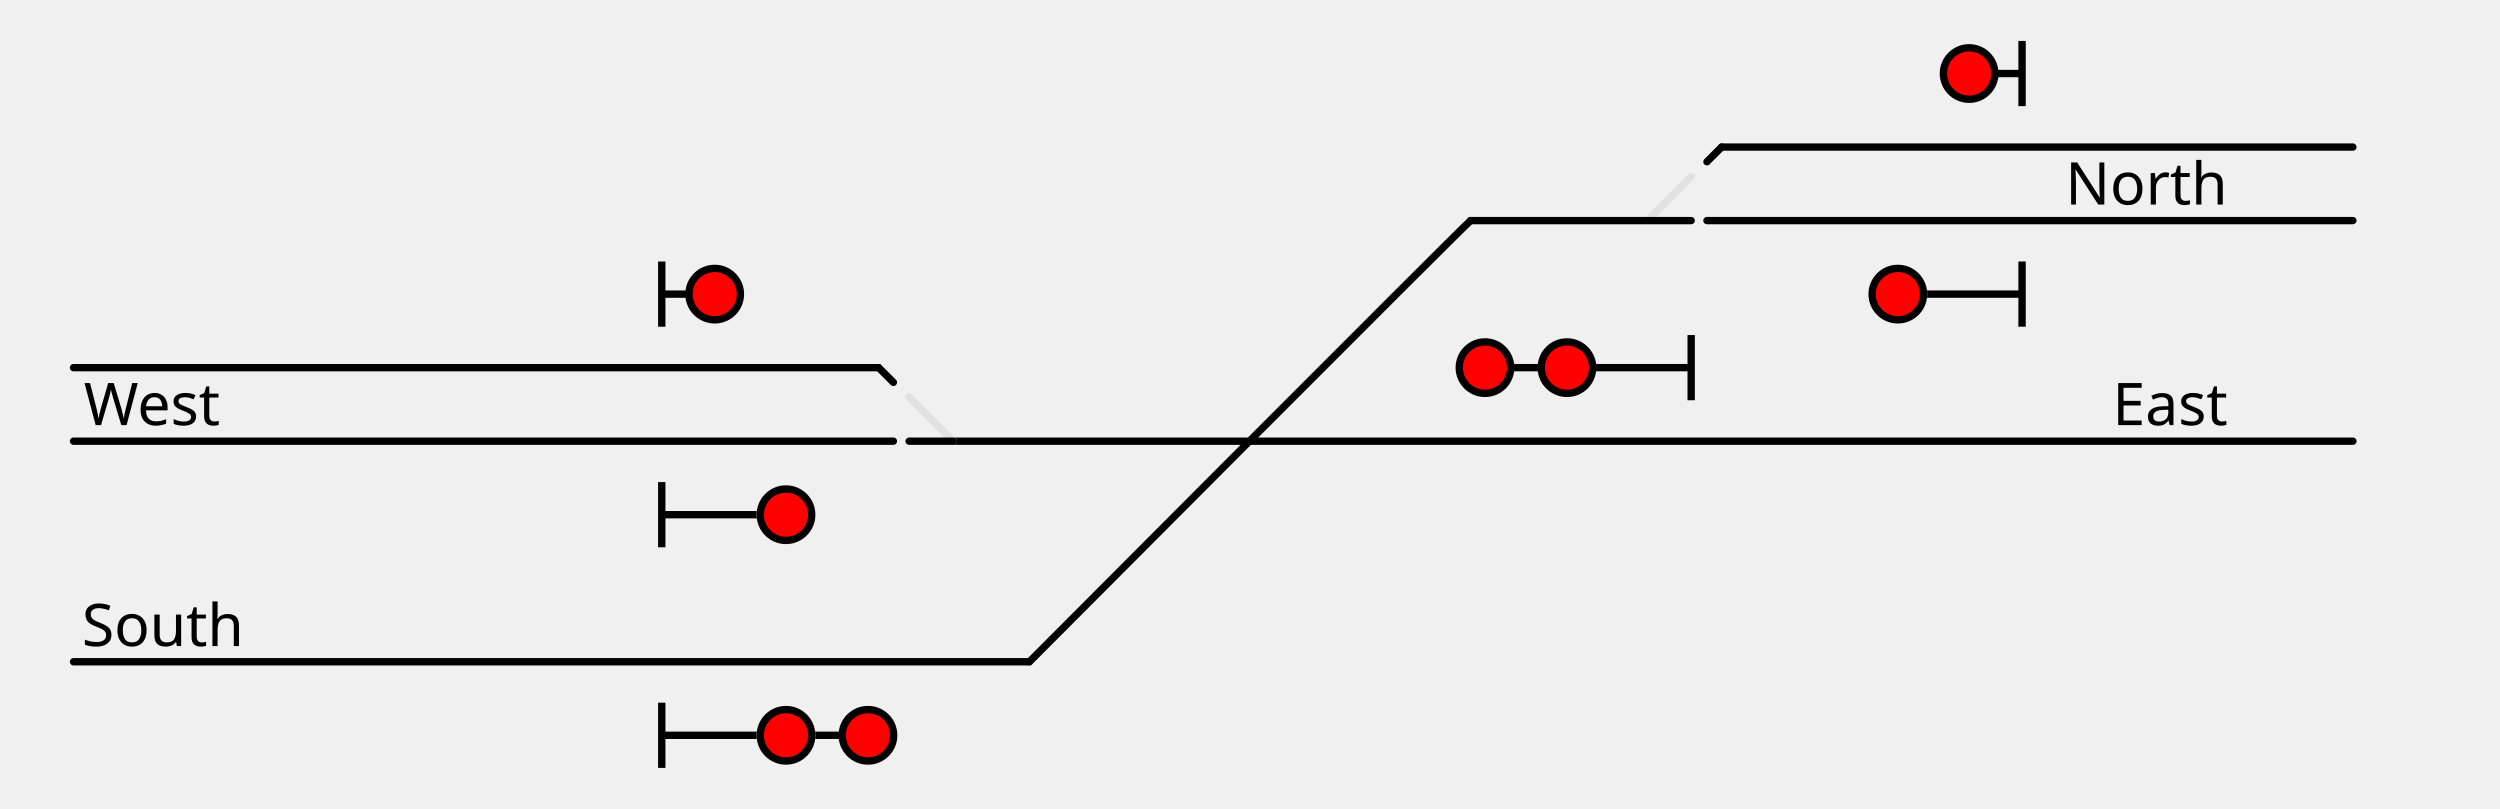
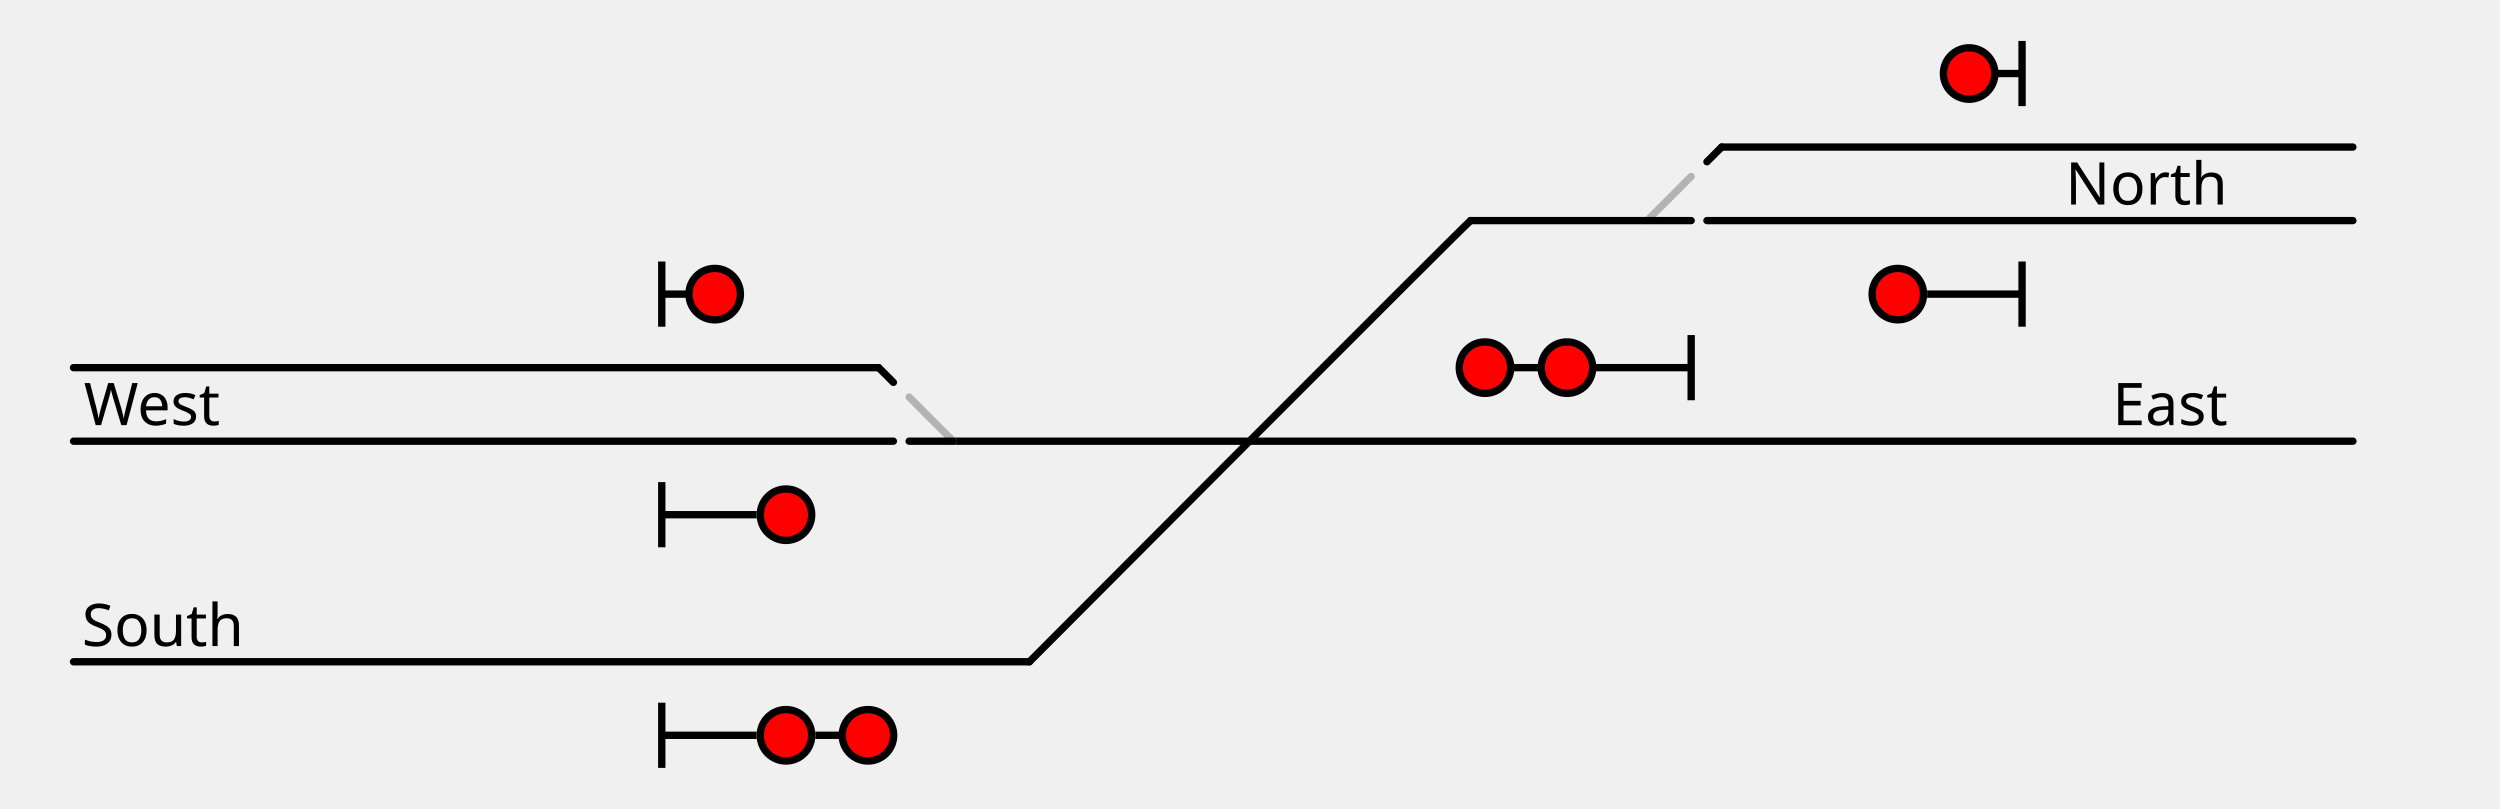
<svg xmlns="http://www.w3.org/2000/svg" xmlns:ns1="http://www.openswatchbook.org/uri/2009/osb" width="340" height="110" id="svg2" version="1.1">
  <defs id="defs4">
    <linearGradient id="linearGradient4081" ns1:paint="solid">
      <stop style="stop-color:#000000;stop-opacity:1;" offset="0" id="stop4083" />
    </linearGradient>
  </defs>
  <g id="layer1" transform="translate(0,-942.3622)">
    <path style="fill:none;stroke:#000000;stroke-width:1;stroke-linecap:round;stroke-linejoin:miter;stroke-miterlimit:4;stroke-opacity:1;stroke-dasharray:none" d="m 129.646,1002.362 190.351,0" id="path3006" />
    <path style="fill:none;stroke:#000000;stroke-width:1px;stroke-linecap:round;stroke-linejoin:miter;stroke-opacity:1" d="m 200,972.362 c -1.25,1.042 -60,60 -60,60" id="path3791" />
    <path style="fill:none;stroke:#000000;stroke-width:1px;stroke-linecap:round;stroke-linejoin:miter;stroke-opacity:1" d="m 140,1032.362 -130,0" id="path3793" />
    <path id="path3864" d="m 90,977.929 0,8.867" style="fill:none;stroke:#000000;stroke-width:1px;stroke-linecap:butt;stroke-linejoin:miter;stroke-opacity:1" />
    <path id="path3866" d="m 90,982.363 7.395,0" style="fill:none;stroke:#000000;stroke-width:1px;stroke-linecap:butt;stroke-linejoin:miter;stroke-opacity:1" />
    <path transform="matrix(0.6228895,0,0,0.6228895,-13.7798,959.6354)" d="m 183.785,36.487 c 0,3.103 -2.516,5.619 -5.619,5.619 -3.103,0 -5.619,-2.516 -5.619,-5.619 0,-3.103 2.516,-5.619 5.619,-5.619 3.103,0 5.619,2.516 5.619,5.619 z" id="path3868" style="fill:#ff0000;fill-opacity:1;stroke:#000000;stroke-width:1.605;stroke-linecap:round;stroke-miterlimit:4;stroke-opacity:1;stroke-dasharray:none" />
    <path style="fill:none;stroke:#000000;stroke-width:1px;stroke-linecap:round;stroke-linejoin:miter;stroke-opacity:1" d="m 119.5,992.363 -109.5,0" id="path3797" />
    <path style="fill:none;stroke:#000000;stroke-width:1;stroke-linecap:round;stroke-linejoin:miter;stroke-miterlimit:4;stroke-opacity:1;stroke-dasharray:none" d="M 121.5,1002.362 10,1002.362" id="path4075" />
    <path style="fill:none;stroke:#000000;stroke-width:1px;stroke-linecap:round;stroke-linejoin:miter;stroke-opacity:1" d="m 121.5,994.363 c -0.042,-0.035 -2,-2 -2,-2" id="path3791-3-4" />
    <path id="path3097" d="m 90,1007.928 0,8.867" style="fill:none;stroke:#000000;stroke-width:1px;stroke-linecap:butt;stroke-linejoin:miter;stroke-opacity:1" />
    <path id="path3099" d="m 90.196,1012.362 16.295,0" style="fill:none;stroke:#000000;stroke-width:1px;stroke-linecap:butt;stroke-linejoin:miter;stroke-opacity:1" />
    <path transform="matrix(0.6228895,0,0,0.6228895,-4.082457,989.635)" d="m 183.785,36.487 c 0,3.103 -2.516,5.619 -5.619,5.619 -3.103,0 -5.619,-2.516 -5.619,-5.619 0,-3.103 2.516,-5.619 5.619,-5.619 3.103,0 5.619,2.516 5.619,5.619 z" id="path3894" style="fill:#ffffff;fill-opacity:1;stroke:#ffffff;stroke-width:1.605;stroke-linecap:round;stroke-miterlimit:4;stroke-opacity:1;stroke-dasharray:none" />
    <path transform="matrix(0.6228895,0,0,0.6228895,-4.082457,989.635)" d="m 183.785,36.487 c 0,3.103 -2.516,5.619 -5.619,5.619 -3.103,0 -5.619,-2.516 -5.619,-5.619 0,-3.103 2.516,-5.619 5.619,-5.619 3.103,0 5.619,2.516 5.619,5.619 z" id="path3101" style="fill:#ff0000;fill-opacity:1;stroke:#000000;stroke-width:1.605;stroke-linecap:round;stroke-miterlimit:4;stroke-opacity:1;stroke-dasharray:none" />
    <path id="path3097-4" d="m 90,1037.928 0,8.867" style="fill:none;stroke:#000000;stroke-width:1px;stroke-linecap:butt;stroke-linejoin:miter;stroke-opacity:1" />
    <path id="path3099-4" d="m 90.37,1042.362 25.049,0" style="fill:none;stroke:#000000;stroke-width:1px;stroke-linecap:butt;stroke-linejoin:miter;stroke-opacity:1" />
    <path transform="matrix(0.6228895,0,0,0.6228895,-4.082461,1019.635)" d="m 183.785,36.487 c 0,3.103 -2.516,5.619 -5.619,5.619 -3.103,0 -5.619,-2.516 -5.619,-5.619 0,-3.103 2.516,-5.619 5.619,-5.619 3.103,0 5.619,2.516 5.619,5.619 z" id="path3894-8" style="fill:#ffffff;fill-opacity:1;stroke:#ffffff;stroke-width:1.605;stroke-linecap:round;stroke-miterlimit:4;stroke-opacity:1;stroke-dasharray:none" />
    <path transform="matrix(0.6228895,0,0,0.6228895,-4.082461,1019.635)" d="m 183.785,36.487 c 0,3.103 -2.516,5.619 -5.619,5.619 -3.103,0 -5.619,-2.516 -5.619,-5.619 0,-3.103 2.516,-5.619 5.619,-5.619 3.103,0 5.619,2.516 5.619,5.619 z" id="path3101-0" style="fill:#ff0000;fill-opacity:1;stroke:#000000;stroke-width:1.605;stroke-linecap:round;stroke-miterlimit:4;stroke-opacity:1;stroke-dasharray:none" />
    <path transform="matrix(0.6228895,0,0,0.6228895,7.064029,1019.635)" d="m 183.785,36.487 c 0,3.103 -2.516,5.619 -5.619,5.619 -3.103,0 -5.619,-2.516 -5.619,-5.619 0,-3.103 2.516,-5.619 5.619,-5.619 3.103,0 5.619,2.516 5.619,5.619 z" id="path3103-3" style="fill:#ff0000;fill-opacity:1;stroke:#000000;stroke-width:1.605;stroke-linecap:round;stroke-miterlimit:4;stroke-opacity:1;stroke-dasharray:none" />
    <path id="path3097-7-7" d="m 230,996.796 0,-8.867" style="fill:none;stroke:#000000;stroke-width:1px;stroke-linecap:butt;stroke-linejoin:miter;stroke-opacity:1" />
    <path id="path3099-9-6" d="m 229.63,992.362 -25.049,0" style="fill:none;stroke:#000000;stroke-width:1px;stroke-linecap:butt;stroke-linejoin:miter;stroke-opacity:1" />
    <path transform="matrix(-0.6228895,0,0,-0.6228895,312.9367,1015.089)" d="m 183.785,36.487 c 0,3.103 -2.516,5.619 -5.619,5.619 -3.103,0 -5.619,-2.516 -5.619,-5.619 0,-3.103 2.516,-5.619 5.619,-5.619 3.103,0 5.619,2.516 5.619,5.619 z" id="path3103-9-6" style="fill:#ff0000;fill-opacity:1;stroke:#000000;stroke-width:1.605;stroke-linecap:round;stroke-miterlimit:4;stroke-opacity:1;stroke-dasharray:none" />
    <path transform="matrix(-0.6228895,0,0,-0.6228895,324.0832,1015.089)" d="m 183.785,36.487 c 0,3.103 -2.516,5.619 -5.619,5.619 -3.103,0 -5.619,-2.516 -5.619,-5.619 0,-3.103 2.516,-5.619 5.619,-5.619 3.103,0 5.619,2.516 5.619,5.619 z" id="path3101-4-4" style="fill:#ff0000;fill-opacity:1;stroke:#000000;stroke-width:1.605;stroke-linecap:round;stroke-miterlimit:4;stroke-opacity:1;stroke-dasharray:none" />
-     <path style="fill:none;stroke:#e1e1e1;stroke-width:1px;stroke-linecap:round;stroke-linejoin:miter;stroke-opacity:1" d="m 129.646,1002.362 c -0.125,-0.104 -6,-6 -6,-6" id="path3791-3" />
+     <path style="fill:none;stroke:#b3b3b3;stroke-width:1px;stroke-linecap:round;stroke-linejoin:miter;stroke-opacity:1" d="m 129.646,1002.362 c -0.125,-0.104 -6,-6 -6,-6" id="path3791-3" />
    <path style="fill:none;stroke:#000000;stroke-width:1px;stroke-linecap:round;stroke-linejoin:miter;stroke-opacity:1" d="m 123.646,1002.362 6,0" id="path4077" />
    <path style="fill:none;stroke:#000000;stroke-width:1px;stroke-linecap:round;stroke-linejoin:miter;stroke-opacity:1" d="M 234.146 20 L 319.99 20 " id="path3797-4" transform="translate(0,942.3622)" />
    <path style="fill:none;stroke:#000000;stroke-width:1;stroke-linecap:round;stroke-linejoin:miter;stroke-miterlimit:4;stroke-opacity:1;stroke-dasharray:none" d="m 232.146,972.362 87.844,0" id="path4075-9" />
    <path style="fill:none;stroke:#000000;stroke-width:1px;stroke-linecap:round;stroke-linejoin:miter;stroke-opacity:1" d="m 232.146,964.362 c 0.042,-0.035 2,-2 2,-2" id="path3791-3-4-7" />
-     <path style="fill:none;stroke:#e1e1e1;stroke-width:1px;stroke-linecap:round;stroke-linejoin:miter;stroke-opacity:1" d="m 224,972.362 c 0.125,-0.104 6,-6 6,-6" id="path3791-3-6" />
+     <path style="fill:none;stroke:#b3b3b3;stroke-width:1px;stroke-linecap:round;stroke-linejoin:miter;stroke-opacity:1" d="m 224,972.362 c 0.125,-0.104 6,-6 6,-6" id="path3791-3-6" />
    <path style="fill:none;stroke:#000000;stroke-width:1px;stroke-linecap:round;stroke-linejoin:miter;stroke-opacity:1" d="m 230,972.362 -30,0" id="path4077-2" />
    <g id="g3955" transform="matrix(-1,0,0,1,440.3027,-134.9999)">
      <path style="fill:none;stroke:#000000;stroke-width:1px;stroke-linecap:butt;stroke-linejoin:miter;stroke-opacity:1" d="m 165.303,1082.929 0,8.867" id="path3864-8" />
      <path style="fill:none;stroke:#000000;stroke-width:1px;stroke-linecap:butt;stroke-linejoin:miter;stroke-opacity:1" d="m 165.303,1087.362 7.395,0" id="path3866-7" />
      <path style="fill:#ff0000;fill-opacity:1;stroke:#000000;stroke-width:1.605;stroke-linecap:round;stroke-miterlimit:4;stroke-opacity:1;stroke-dasharray:none" id="path3868-8" d="m 183.785,36.487 c 0,3.103 -2.516,5.619 -5.619,5.619 -3.103,0 -5.619,-2.516 -5.619,-5.619 0,-3.103 2.516,-5.619 5.619,-5.619 3.103,0 5.619,2.516 5.619,5.619 z" transform="matrix(0.6228895,0,0,0.6228895,61.52248,1064.635)" />
      <path style="fill:none;stroke:#000000;stroke-width:1px;stroke-linecap:butt;stroke-linejoin:miter;stroke-opacity:1" d="m 165.303,1112.928 0,8.867" id="path3097-7" />
      <path style="fill:none;stroke:#000000;stroke-width:1px;stroke-linecap:butt;stroke-linejoin:miter;stroke-opacity:1" d="m 165.498,1117.362 16.295,0" id="path3099-8" />
      <path style="fill:#ffffff;fill-opacity:1;stroke:#ffffff;stroke-width:1.605;stroke-linecap:round;stroke-miterlimit:4;stroke-opacity:1;stroke-dasharray:none" id="path3894-5" d="m 183.785,36.487 c 0,3.103 -2.516,5.619 -5.619,5.619 -3.103,0 -5.619,-2.516 -5.619,-5.619 0,-3.103 2.516,-5.619 5.619,-5.619 3.103,0 5.619,2.516 5.619,5.619 z" transform="matrix(0.6228895,0,0,0.6228895,71.21982,1094.635)" />
      <path style="fill:#ff0000;fill-opacity:1;stroke:#000000;stroke-width:1.605;stroke-linecap:round;stroke-miterlimit:4;stroke-opacity:1;stroke-dasharray:none" id="path3101-6" d="m 183.785,36.487 c 0,3.103 -2.516,5.619 -5.619,5.619 -3.103,0 -5.619,-2.516 -5.619,-5.619 0,-3.103 2.516,-5.619 5.619,-5.619 3.103,0 5.619,2.516 5.619,5.619 z" transform="matrix(0.6228895,0,0,0.6228895,71.21982,1094.635)" />
    </g>
    <text xml:space="preserve" style="font-size:12px;font-style:normal;font-weight:normal;line-height:125%;letter-spacing:0px;word-spacing:0px;fill:#000000;fill-opacity:1;stroke:none;font-family:Sans" x="11.402" y="1000.179" id="text3964">
      <tspan id="tspan3966" x="11.402" y="1000.179" style="font-size:8px">West</tspan>
    </text>
    <text xml:space="preserve" style="font-size:12px;font-style:normal;font-weight:normal;line-height:125%;letter-spacing:0px;word-spacing:0px;fill:#000000;fill-opacity:1;stroke:none;font-family:Sans" x="318.545" y="970.179" id="text3964-3">
      <tspan id="tspan3966-5" x="318.545" y="970.179" style="font-size:8px;text-align:end;text-anchor:end">North</tspan>
    </text>
    <text xml:space="preserve" style="font-size:12px;font-style:normal;font-weight:normal;line-height:125%;letter-spacing:0px;word-spacing:0px;fill:#000000;fill-opacity:1;stroke:none;font-family:Sans" x="318.552" y="1000.179" id="text3964-3-9">
      <tspan id="tspan3966-5-5" x="318.552" y="1000.179" style="font-size:8px;text-align:end;text-anchor:end">East</tspan>
    </text>
    <text xml:space="preserve" style="font-size:12px;font-style:normal;font-weight:normal;line-height:125%;letter-spacing:0px;word-spacing:0px;fill:#000000;fill-opacity:1;stroke:none;font-family:Sans" x="11.141" y="1030.226" id="text3964-6">
      <tspan id="tspan3966-7" x="11.141" y="1030.226" style="font-size:8px">South</tspan>
    </text>
  </g>
</svg>
